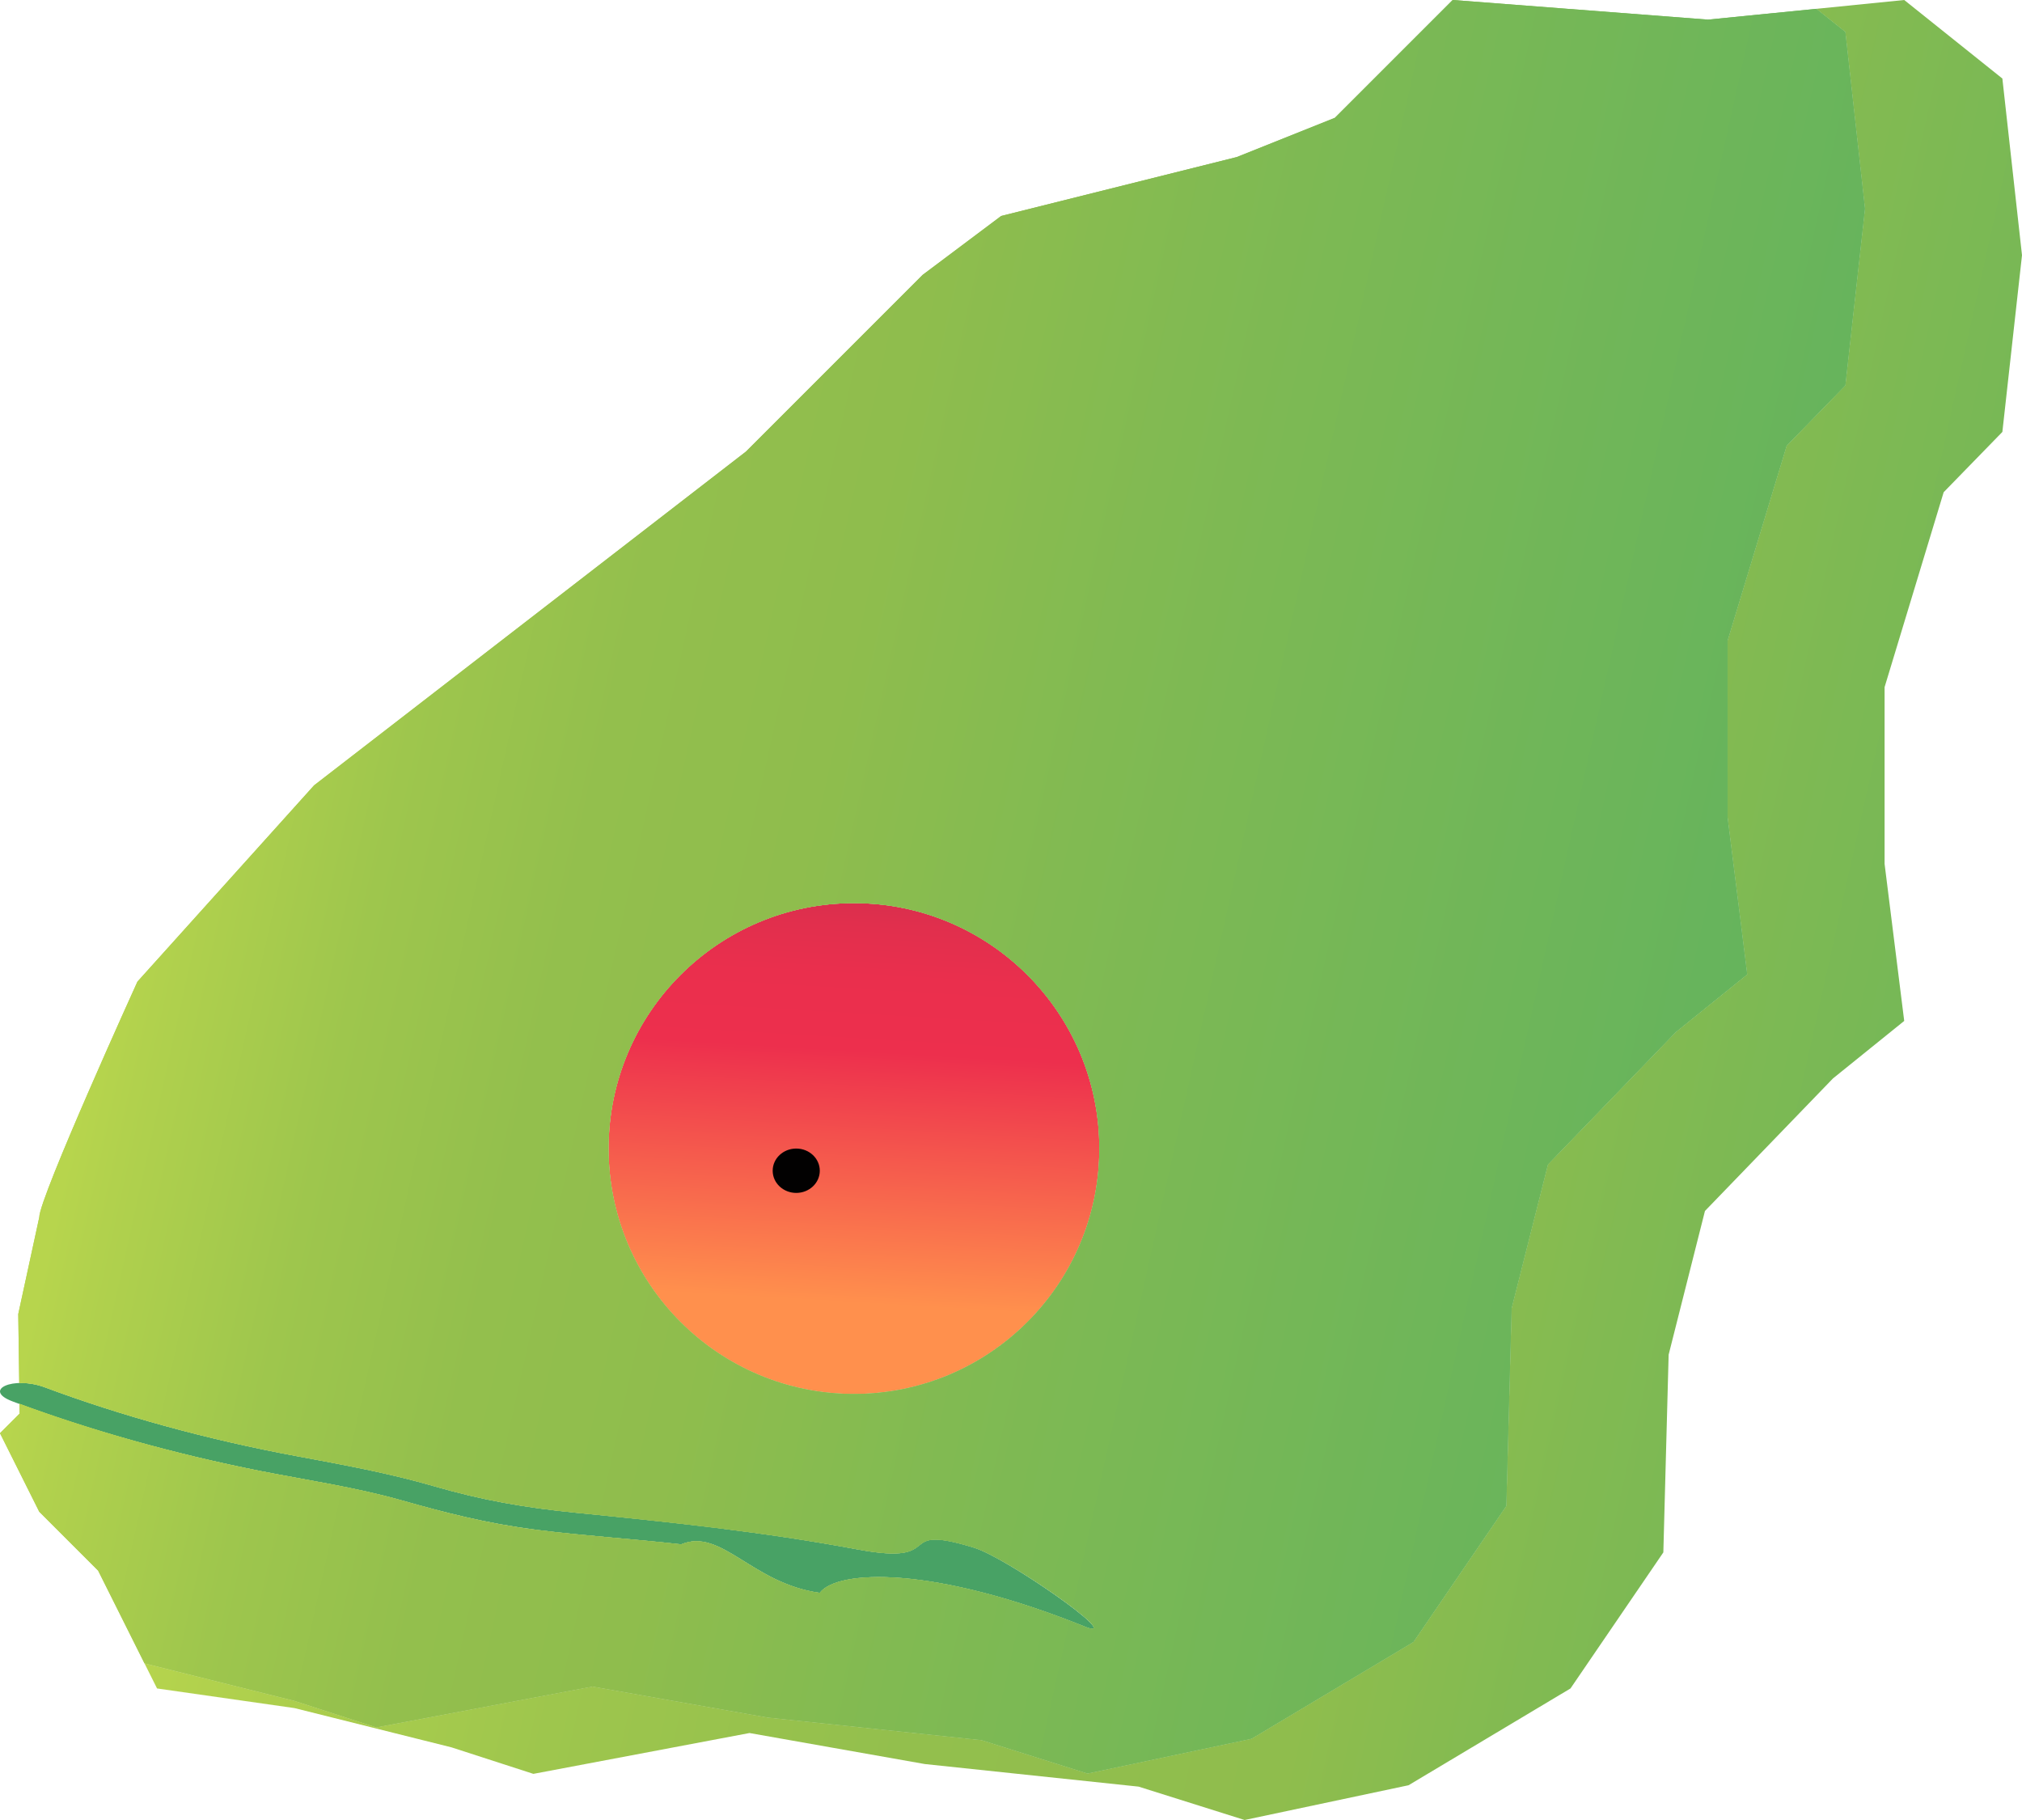
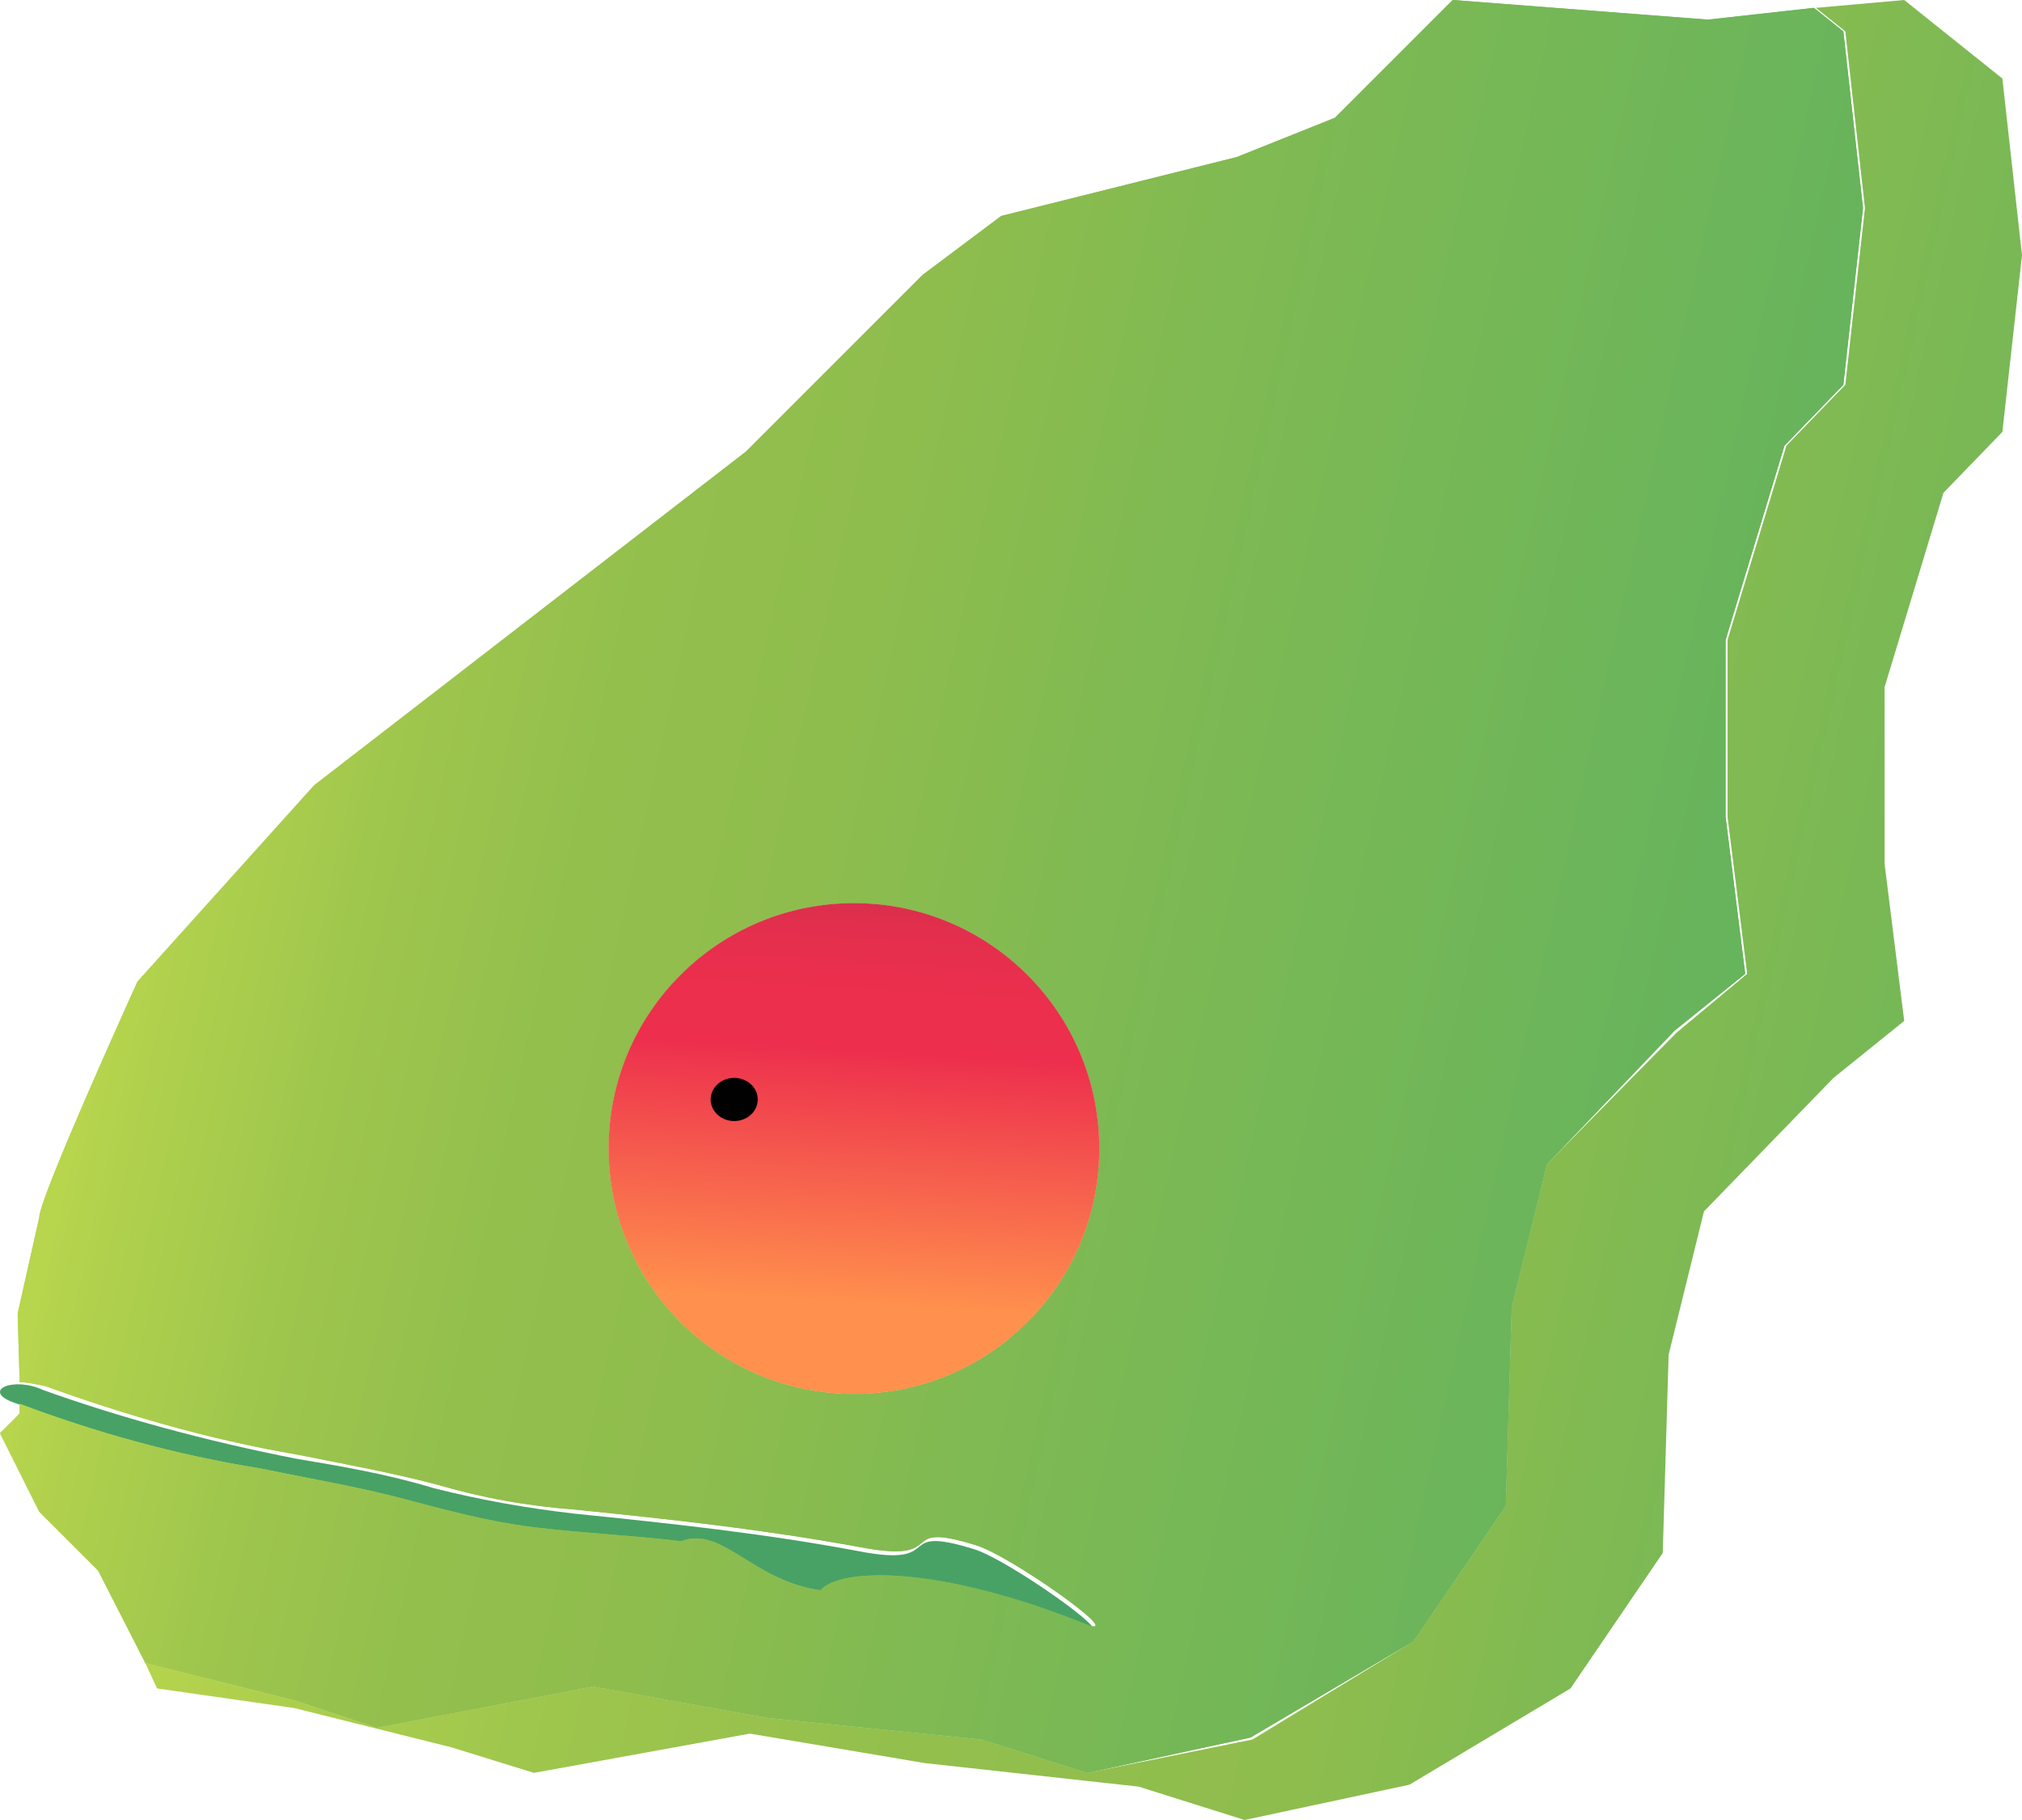
- <svg xmlns="http://www.w3.org/2000/svg" version="1.1" id="Layer_1" x="0px" y="0px" viewBox="0 0 103 92.7" style="enable-background:new 0 0 103 92.7;" xml:space="preserve">
+ <svg xmlns="http://www.w3.org/2000/svg" version="1.1" x="0px" y="0px" viewBox="0 0 103 92.7" style="enable-background:new 0 0 103 92.7;" xml:space="preserve">
  <style type="text/css">
- 	.st0{fill:url(#SVGID_1_);}
- 	.st1{fill:#48A265;}
+ 	.st0{fill:#48A265;}
+ 	.st1{fill:url(#SVGID_1_);}
	.st2{fill:url(#SVGID_2_);}
	.st3{fill:url(#SVGID_3_);}
	.st4{fill:url(#SVGID_4_);}
	.st5{fill:#020101;}
</style>
-   <g id="Layer_1_1_">
-     <linearGradient id="SVGID_1_" gradientUnits="userSpaceOnUse" x1="42.897" y1="68.738" x2="44.367" y2="43.781">
-       <stop offset="0.096" style="stop-color:#FF904D" />
-       <stop offset="0.61" style="stop-color:#ED2F4D" />
-       <stop offset="0.761" style="stop-color:#EA2F4D" />
-       <stop offset="0.869" style="stop-color:#E12F4D" />
-       <stop offset="0.964" style="stop-color:#D12F4D" />
-       <stop offset="1" style="stop-color:#C92F4D" />
-     </linearGradient>
-     <circle class="st0" cx="43.5" cy="58.5" r="12.5" />
+   <g id="Layer_1">
+     <g id="Layer_1_1_">
+       <g>
+         <g>
+           <path class="st0" d="M0.6,71.4c3.8,1.4,8.1,2.7,12.6,3.6c2.4,0.5,4.8,0.8,7.1,1.5s4.4,1.2,6.9,1.5s4.9,0.5,7.4,0.7      c2-0.9,3.6,2,7.1,2.5c0.9-1.2,5.7-1.4,13.7,1.8c1.7,0.5-4.1-3.6-5.8-4.1c-4.2-1.3-1.3,1-5.9,0.1c-4.8-0.9-9.5-1.4-14.4-1.9      c-2.6-0.3-4.8-0.7-7.2-1.3c-2.3-0.7-4.6-1.1-7-1.5c-4.6-0.9-9-2.1-12.9-3.5C0.7,70.1-0.9,70.8,0.6,71.4L0.6,71.4z" />
+         </g>
+       </g>
+       <linearGradient id="SVGID_1_" gradientUnits="userSpaceOnUse" x1="10.54" y1="707.697" x2="196.335" y2="748.967" gradientTransform="matrix(1 0 0 1 0 -674)">
+         <stop offset="3.640000e-02" style="stop-color:#B7D54D" />
+         <stop offset="6.050000e-02" style="stop-color:#B1D14D" />
+         <stop offset="0.151" style="stop-color:#9EC64D" />
+         <stop offset="0.245" style="stop-color:#93BF4D" />
+         <stop offset="0.346" style="stop-color:#8FBD4D" />
+         <stop offset="0.406" style="stop-color:#81BA52" />
+         <stop offset="0.547" style="stop-color:#67B45C" />
+         <stop offset="0.692" style="stop-color:#54B063" />
+         <stop offset="0.841" style="stop-color:#49AE67" />
+         <stop offset="1" style="stop-color:#45AD68" />
+       </linearGradient>
+       <polygon class="st1" points="102,4 97,0 92.5,0.4 94,1.6 95,10.6 94,19.6 91,22.7 88,32.6 88,41.6 89,49.6 85.4,52.6 78.8,59.3     77,66.6 76.7,76.7 72,83.6 63.8,88.6 55.4,90.3 50,88.6 39.1,87.5 30.2,85.9 19.2,88 15,86.6 7.4,84.7 8,86 15,87 23,89     27.2,90.3 38.2,88.3 47.1,89.8 58,91 63.4,92.7 71.8,90.9 80,86 84.7,79.1 85,69 86.8,61.7 93.4,54.9 97,52 96,44 96,35 99,25.1     102,22 103,13   " />
+       <linearGradient id="SVGID_2_" gradientUnits="userSpaceOnUse" x1="10.445" y1="708.125" x2="196.24" y2="749.395" gradientTransform="matrix(1 0 0 1 0 -674)">
+         <stop offset="3.640000e-02" style="stop-color:#B7D54D" />
+         <stop offset="4.990000e-02" style="stop-color:#B1D14D" />
+         <stop offset="0.101" style="stop-color:#9EC64D" />
+         <stop offset="0.153" style="stop-color:#93BF4D" />
+         <stop offset="0.21" style="stop-color:#8FBD4D" />
+         <stop offset="0.282" style="stop-color:#81BA52" />
+         <stop offset="0.453" style="stop-color:#67B45C" />
+         <stop offset="0.628" style="stop-color:#54B063" />
+         <stop offset="0.808" style="stop-color:#49AE67" />
+         <stop offset="1" style="stop-color:#45AD68" />
+       </linearGradient>
+       <path class="st2" d="M19.2,88l11-2.1l8.9,1.6L50,88.6l5.4,1.7l8.3-1.8l8.3-4.9l4.7-6.9L77,66.6l1.8-7.3l6.5-6.8l3.6-2.9l-1-8v-9    l3-9.9l3-3.1l1-9l-1-9l-1.5-1.2L87,1L74,0l-6,6l-5,2l-12,3l-4,3l-9,9L16,40L7,50c0,0-5,11-5,12l-1.1,4.9L1,70.4    c0.4,0,0.8,0.1,1.3,0.2c3.9,1.4,8.2,2.7,12.9,3.5c2.5,0.5,4.7,0.9,7,1.5c2.4,0.7,4.6,1.1,7.2,1.3c4.9,0.5,9.5,1,14.4,1.9    c4.7,0.9,1.7-1.4,5.9-0.1c1.7,0.5,7.5,4.6,5.8,4.1c-7.9-3.2-12.8-2.9-13.7-1.8c-3.5-0.5-5-3.3-7.1-2.5c-2.5-0.3-4.9-0.4-7.4-0.7    c-2.5-0.3-4.6-0.9-6.9-1.5s-4.7-1-7.1-1.5C8.9,74.1,4.7,72.9,1,71.5V72l-1,1l2,4l3,3l2.4,4.7l7.6,1.9L19.2,88z M43.5,71    C36.6,71,31,65.4,31,58.5S36.6,46,43.5,46S56,51.6,56,58.5S50.4,71,43.5,71z" />
+       <linearGradient id="SVGID_3_" gradientUnits="userSpaceOnUse" x1="2.319" y1="706.32" x2="188.114" y2="747.591" gradientTransform="matrix(1 0 0 1 0 -674)">
+         <stop offset="3.640000e-02" style="stop-color:#B7D54D" />
+         <stop offset="4.990000e-02" style="stop-color:#B1D14D" />
+         <stop offset="0.101" style="stop-color:#9EC64D" />
+         <stop offset="0.153" style="stop-color:#93BF4D" />
+         <stop offset="0.21" style="stop-color:#8FBD4D" />
+         <stop offset="0.282" style="stop-color:#81BA52" />
+         <stop offset="0.453" style="stop-color:#67B45C" />
+         <stop offset="0.628" style="stop-color:#54B063" />
+         <stop offset="0.808" style="stop-color:#49AE67" />
+         <stop offset="1" style="stop-color:#45AD68" />
+       </linearGradient>
+       <path class="st3" d="M19.2,88l11-2.1l8.9,1.6L50,88.6l5.4,1.7l8.3-1.8l8.3-4.9l4.7-6.9L77,66.6l1.8-7.3l6.5-6.8l3.6-2.9l-1-8v-9    l3-9.9l3-3.1l1-9l-1-9l-1.5-1.2L87,1L74,0l-6,6l-5,2l-12,3l-4,3l-9,9L16,40L7,50c0,0-5,11-5,12l-1.1,4.9L1,70.4    c0.4,0,0.8,0.1,1.3,0.2c3.9,1.4,8.2,2.7,12.9,3.5c2.5,0.5,4.7,0.9,7,1.5c2.4,0.7,4.6,1.1,7.2,1.3c4.9,0.5,9.5,1,14.4,1.9    c4.7,0.9,1.7-1.4,5.9-0.1c1.7,0.5,7.5,4.6,5.8,4.1c-7.9-3.2-12.8-2.9-13.7-1.8c-3.5-0.5-5-3.3-7.1-2.5c-2.5-0.3-4.9-0.4-7.4-0.7    c-2.5-0.3-4.6-0.9-6.9-1.5s-4.7-1-7.1-1.5C8.9,74.1,4.7,72.9,1,71.5V72l-1,1l2,4l3,3l2.4,4.7l7.6,1.9L19.2,88z M43.5,71    C36.6,71,31,65.4,31,58.5S36.6,46,43.5,46S56,51.6,56,58.5S50.4,71,43.5,71z" />
+     </g>
+   </g>
+   <g id="eye">
    <g>
-       <g>
-         <path class="st1" d="M0.64,71.38c3.81,1.43,8.12,2.65,12.65,3.55c2.4,0.47,4.82,0.83,7.1,1.47c2.29,0.65,4.38,1.19,6.93,1.52     c2.46,0.31,4.91,0.46,7.38,0.74c2.04-0.86,3.61,2,7.06,2.47c0.88-1.17,5.73-1.43,13.65,1.78c1.69,0.52-4.09-3.55-5.79-4.08     c-4.22-1.3-1.26,0.96-5.92,0.09c-4.83-0.9-9.49-1.39-14.36-1.87c-2.62-0.26-4.82-0.65-7.19-1.34c-2.3-0.67-4.55-1.08-7.02-1.54     c-4.63-0.86-8.99-2.07-12.85-3.51C0.69,70.07-0.93,70.79,0.64,71.38L0.64,71.38z" />
+       <linearGradient id="SVGID_4_" gradientUnits="userSpaceOnUse" x1="42.897" y1="742.738" x2="44.367" y2="717.781" gradientTransform="matrix(1 0 0 1 0 -674)">
+         <stop offset="9.630000e-02" style="stop-color:#FF904D" />
+         <stop offset="0.61" style="stop-color:#ED2F4D" />
+         <stop offset="0.761" style="stop-color:#EA2F4D" />
+         <stop offset="0.869" style="stop-color:#E12F4D" />
+         <stop offset="0.964" style="stop-color:#D12F4D" />
+         <stop offset="1" style="stop-color:#C92F4D" />
+       </linearGradient>
+       <circle class="st4" cx="43.5" cy="58.5" r="12.5" />
+       <g id="Layer_2_1_">
+         <ellipse class="st5" cx="37.4" cy="56" rx="1.2" ry="1.1" />
      </g>
    </g>
-     <linearGradient id="SVGID_2_" gradientUnits="userSpaceOnUse" x1="10.534" y1="33.724" x2="196.329" y2="74.994">
-       <stop offset="0.036" style="stop-color:#B7D54D" />
-       <stop offset="0.06" style="stop-color:#B1D14D" />
-       <stop offset="0.151" style="stop-color:#9EC64D" />
-       <stop offset="0.245" style="stop-color:#93BF4D" />
-       <stop offset="0.346" style="stop-color:#8FBD4D" />
-       <stop offset="0.406" style="stop-color:#81BA52" />
-       <stop offset="0.547" style="stop-color:#67B45C" />
-       <stop offset="0.692" style="stop-color:#54B063" />
-       <stop offset="0.841" style="stop-color:#49AE67" />
-       <stop offset="1" style="stop-color:#45AD68" />
-     </linearGradient>
-     <polygon class="st2" points="102,4 97,0 92.52,0.45 94,1.63 95,10.63 94,19.63 91.01,22.7 88,32.63 88,41.63 89,49.63 85.37,52.56    78.85,59.31 77,66.63 76.73,76.7 72,83.63 63.75,88.56 55.4,90.33 50,88.63 39.11,87.48 30.18,85.9 19.17,87.98 15,86.63    7.36,84.72 8,86 15,87 23,89 27.17,90.35 38.18,88.27 47.11,89.85 58,91 63.4,92.7 71.75,90.93 80,86 84.73,79.07 85,69    86.85,61.68 93.37,54.93 97,52 96,44 96,35 99.01,25.07 102,22 103,13  " />
-     <linearGradient id="SVGID_3_" gradientUnits="userSpaceOnUse" x1="10.444" y1="34.128" x2="196.24" y2="75.398">
-       <stop offset="0.036" style="stop-color:#B7D54D" />
-       <stop offset="0.05" style="stop-color:#B1D14D" />
-       <stop offset="0.101" style="stop-color:#9EC64D" />
-       <stop offset="0.153" style="stop-color:#93BF4D" />
-       <stop offset="0.21" style="stop-color:#8FBD4D" />
-       <stop offset="0.282" style="stop-color:#81BA52" />
-       <stop offset="0.453" style="stop-color:#67B45C" />
-       <stop offset="0.628" style="stop-color:#54B063" />
-       <stop offset="0.808" style="stop-color:#49AE67" />
-       <stop offset="1" style="stop-color:#45AD68" />
-     </linearGradient>
-     <path class="st3" d="M19.17,87.98l11.01-2.08l8.93,1.58L50,88.63l5.4,1.7l8.35-1.77L72,83.63l4.73-6.93L77,66.63l1.85-7.32   l6.52-6.75L89,49.63l-1-8v-9l3.01-9.93L94,19.63l1-9l-1-9l-1.48-1.18L87,1L74,0l-6,6l-5,2l-12,3l-4,3l-9,9L16,40L7,50   c0,0-5,11-5,12l-1.07,4.93l0.05,3.51c0.39-0.01,0.84,0.05,1.3,0.22c3.86,1.44,8.22,2.65,12.85,3.51c2.47,0.46,4.72,0.87,7.02,1.54   c2.38,0.69,4.58,1.08,7.19,1.34c4.87,0.49,9.53,0.97,14.36,1.87c4.66,0.87,1.7-1.38,5.92-0.09c1.7,0.52,7.49,4.59,5.79,4.08   c-7.92-3.21-12.77-2.95-13.65-1.78c-3.46-0.47-5.03-3.33-7.06-2.47c-2.46-0.28-4.92-0.43-7.38-0.74c-2.55-0.32-4.63-0.87-6.93-1.52   c-2.27-0.64-4.7-1-7.1-1.47c-4.39-0.87-8.58-2.06-12.3-3.43L1,72l-1,1l2,4l3,3l2.36,4.72L15,86.63L19.17,87.98z M43.5,71   C36.6,71,31,65.4,31,58.5S36.6,46,43.5,46S56,51.6,56,58.5S50.4,71,43.5,71z" />
-     <linearGradient id="SVGID_4_" gradientUnits="userSpaceOnUse" x1="2.318" y1="32.323" x2="188.114" y2="73.593">
-       <stop offset="0.036" style="stop-color:#B7D54D" />
-       <stop offset="0.05" style="stop-color:#B1D14D" />
-       <stop offset="0.101" style="stop-color:#9EC64D" />
-       <stop offset="0.153" style="stop-color:#93BF4D" />
-       <stop offset="0.21" style="stop-color:#8FBD4D" />
-       <stop offset="0.282" style="stop-color:#81BA52" />
-       <stop offset="0.453" style="stop-color:#67B45C" />
-       <stop offset="0.628" style="stop-color:#54B063" />
-       <stop offset="0.808" style="stop-color:#49AE67" />
-       <stop offset="1" style="stop-color:#45AD68" />
-     </linearGradient>
-     <path class="st4" d="M19.17,87.98l11.01-2.08l8.93,1.58L50,88.63l5.4,1.7l8.35-1.77L72,83.63l4.73-6.93L77,66.63l1.85-7.32   l6.52-6.75L89,49.63l-1-8v-9l3.01-9.93L94,19.63l1-9l-1-9l-1.48-1.18L87,1L74,0l-6,6l-5,2l-12,3l-4,3l-9,9L16,40L7,50   c0,0-5,11-5,12l-1.07,4.93l0.05,3.51c0.39-0.01,0.84,0.05,1.3,0.22c3.86,1.44,8.22,2.65,12.85,3.51c2.47,0.46,4.72,0.87,7.02,1.54   c2.38,0.69,4.58,1.08,7.19,1.34c4.87,0.49,9.53,0.97,14.36,1.87c4.66,0.87,1.7-1.38,5.92-0.09c1.7,0.52,7.49,4.59,5.79,4.08   c-7.92-3.21-12.77-2.95-13.65-1.78c-3.46-0.47-5.03-3.33-7.06-2.47c-2.46-0.28-4.92-0.43-7.38-0.74c-2.55-0.32-4.63-0.87-6.93-1.52   c-2.27-0.64-4.7-1-7.1-1.47c-4.39-0.87-8.58-2.06-12.3-3.43L1,72l-1,1l2,4l3,3l2.36,4.72L15,86.63L19.17,87.98z M43.5,71   C36.6,71,31,65.4,31,58.5S36.6,46,43.5,46S56,51.6,56,58.5S50.4,71,43.5,71z" />
-   </g>
-   <g id="Layer_2_1_">
-     <ellipse class="st5" cx="40.56" cy="59.63" rx="1.2" ry="1.13" />
  </g>
</svg>
